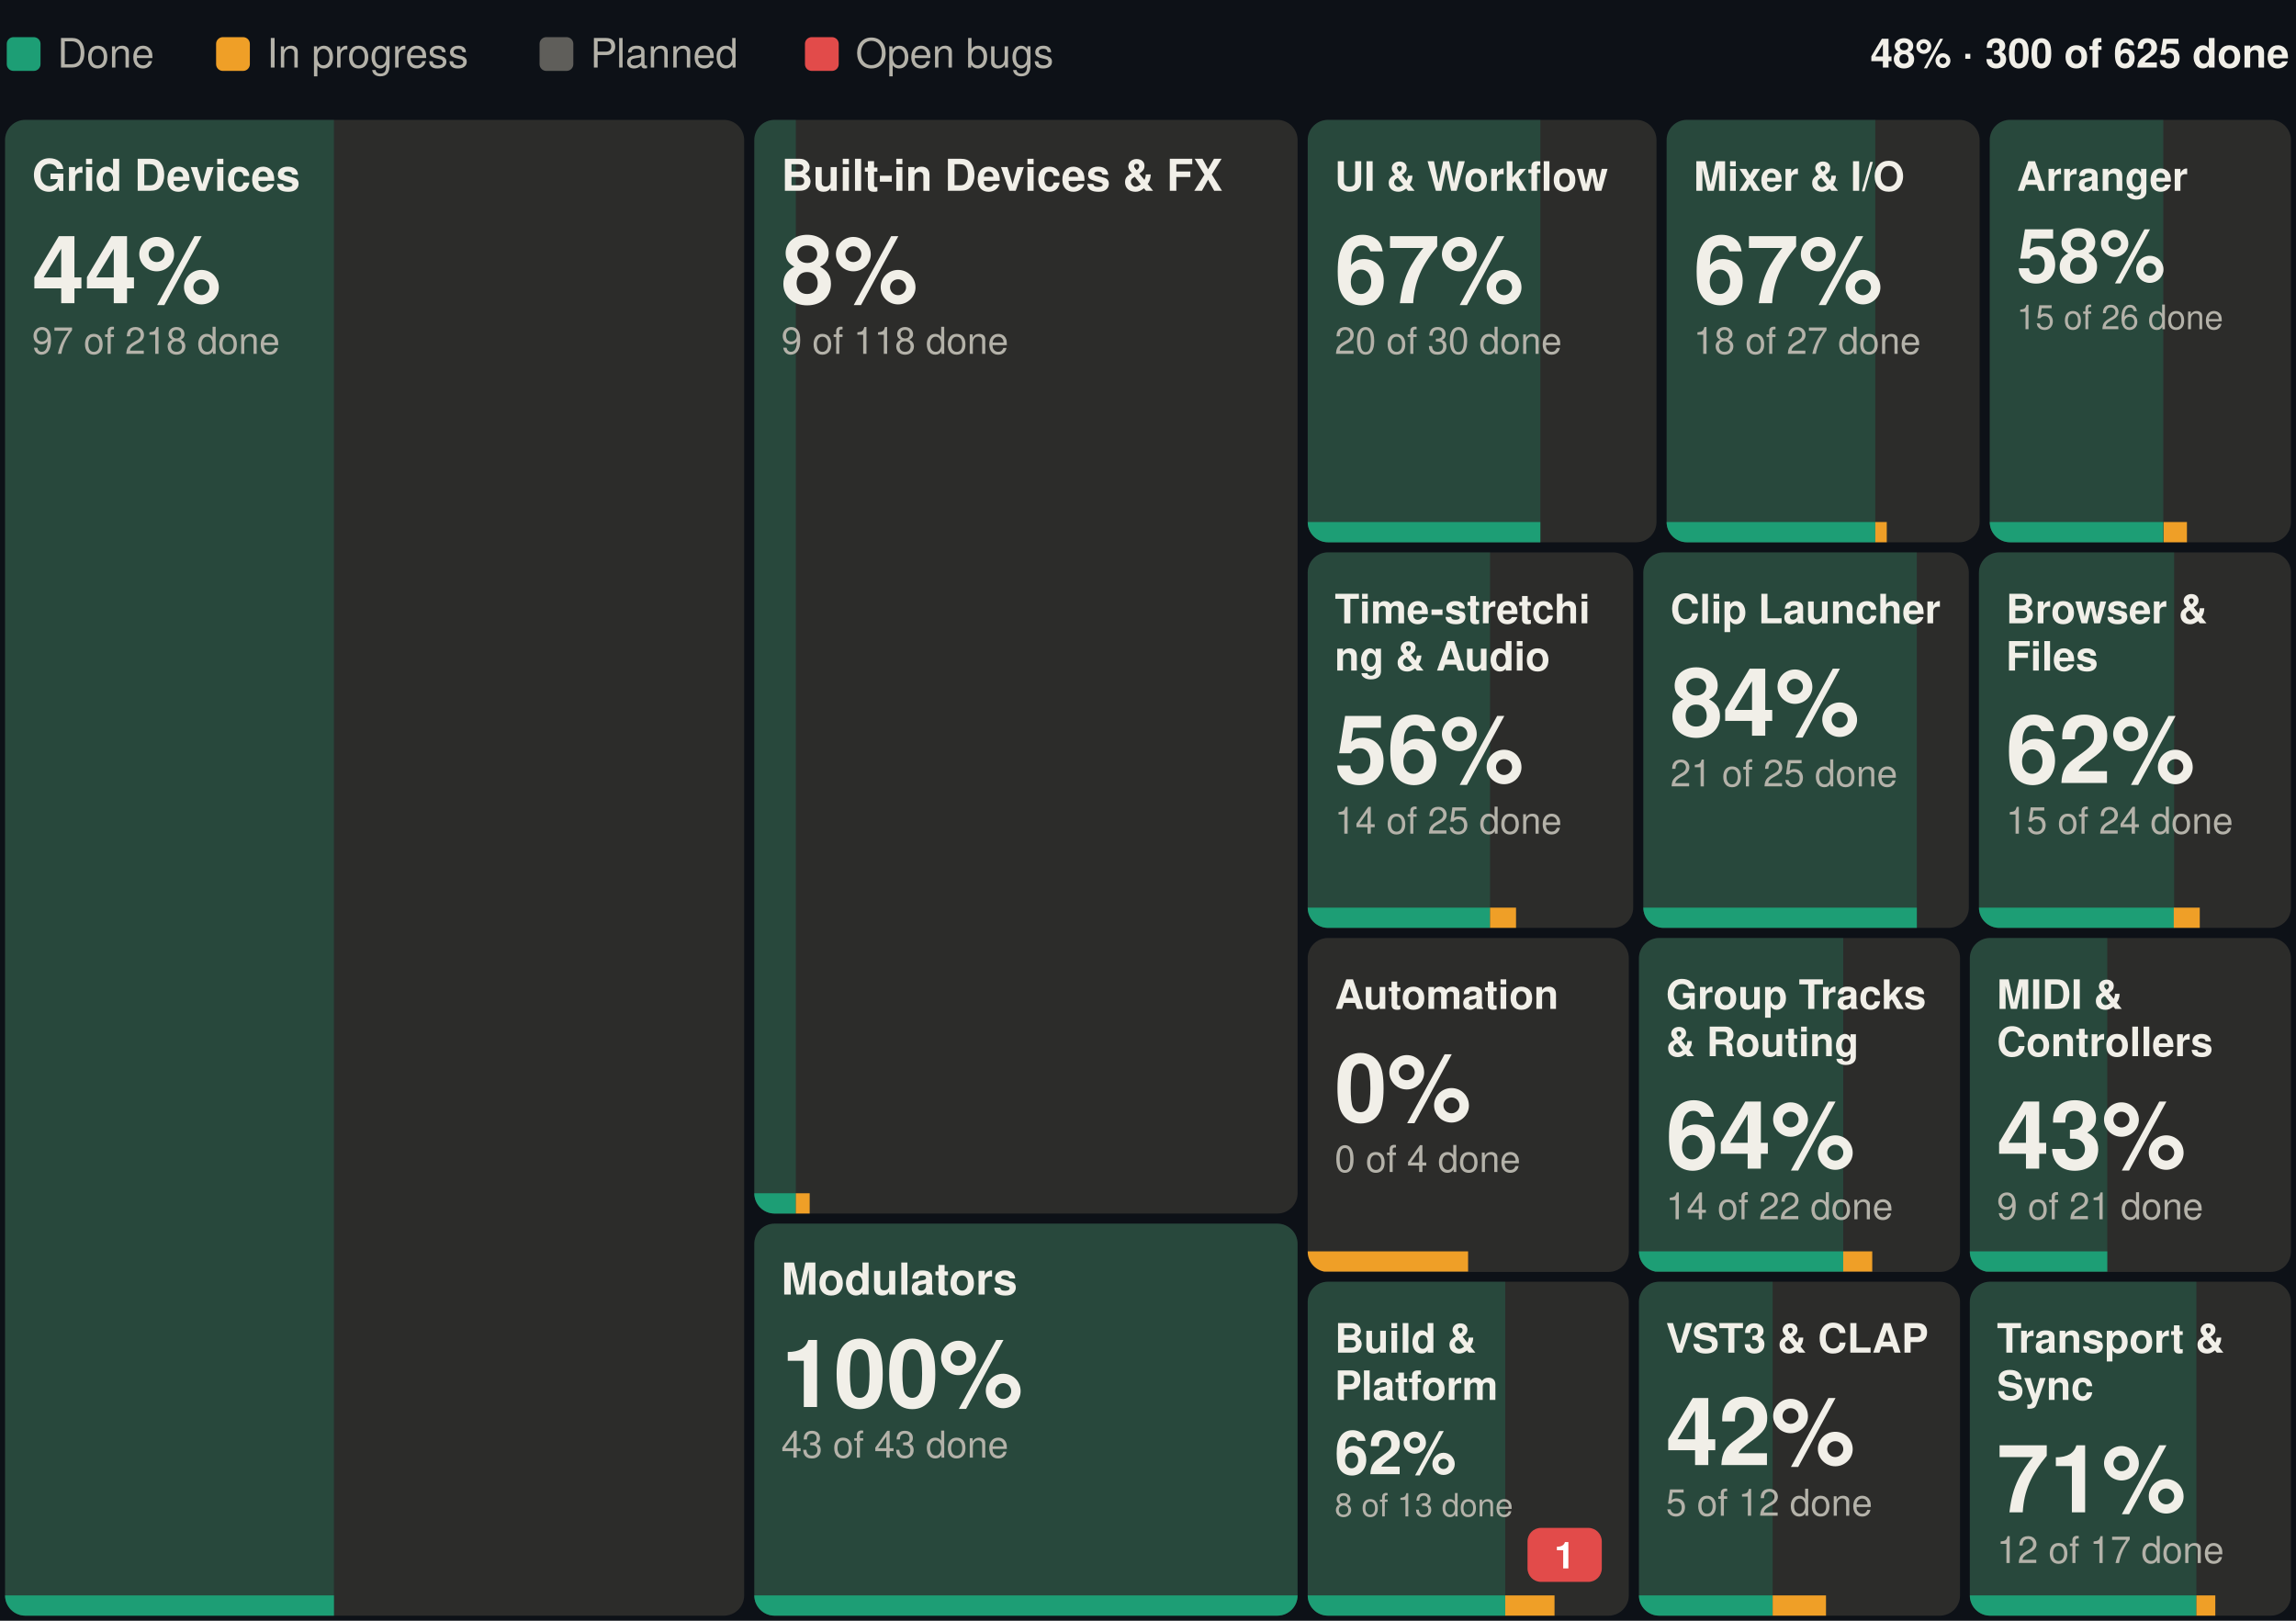
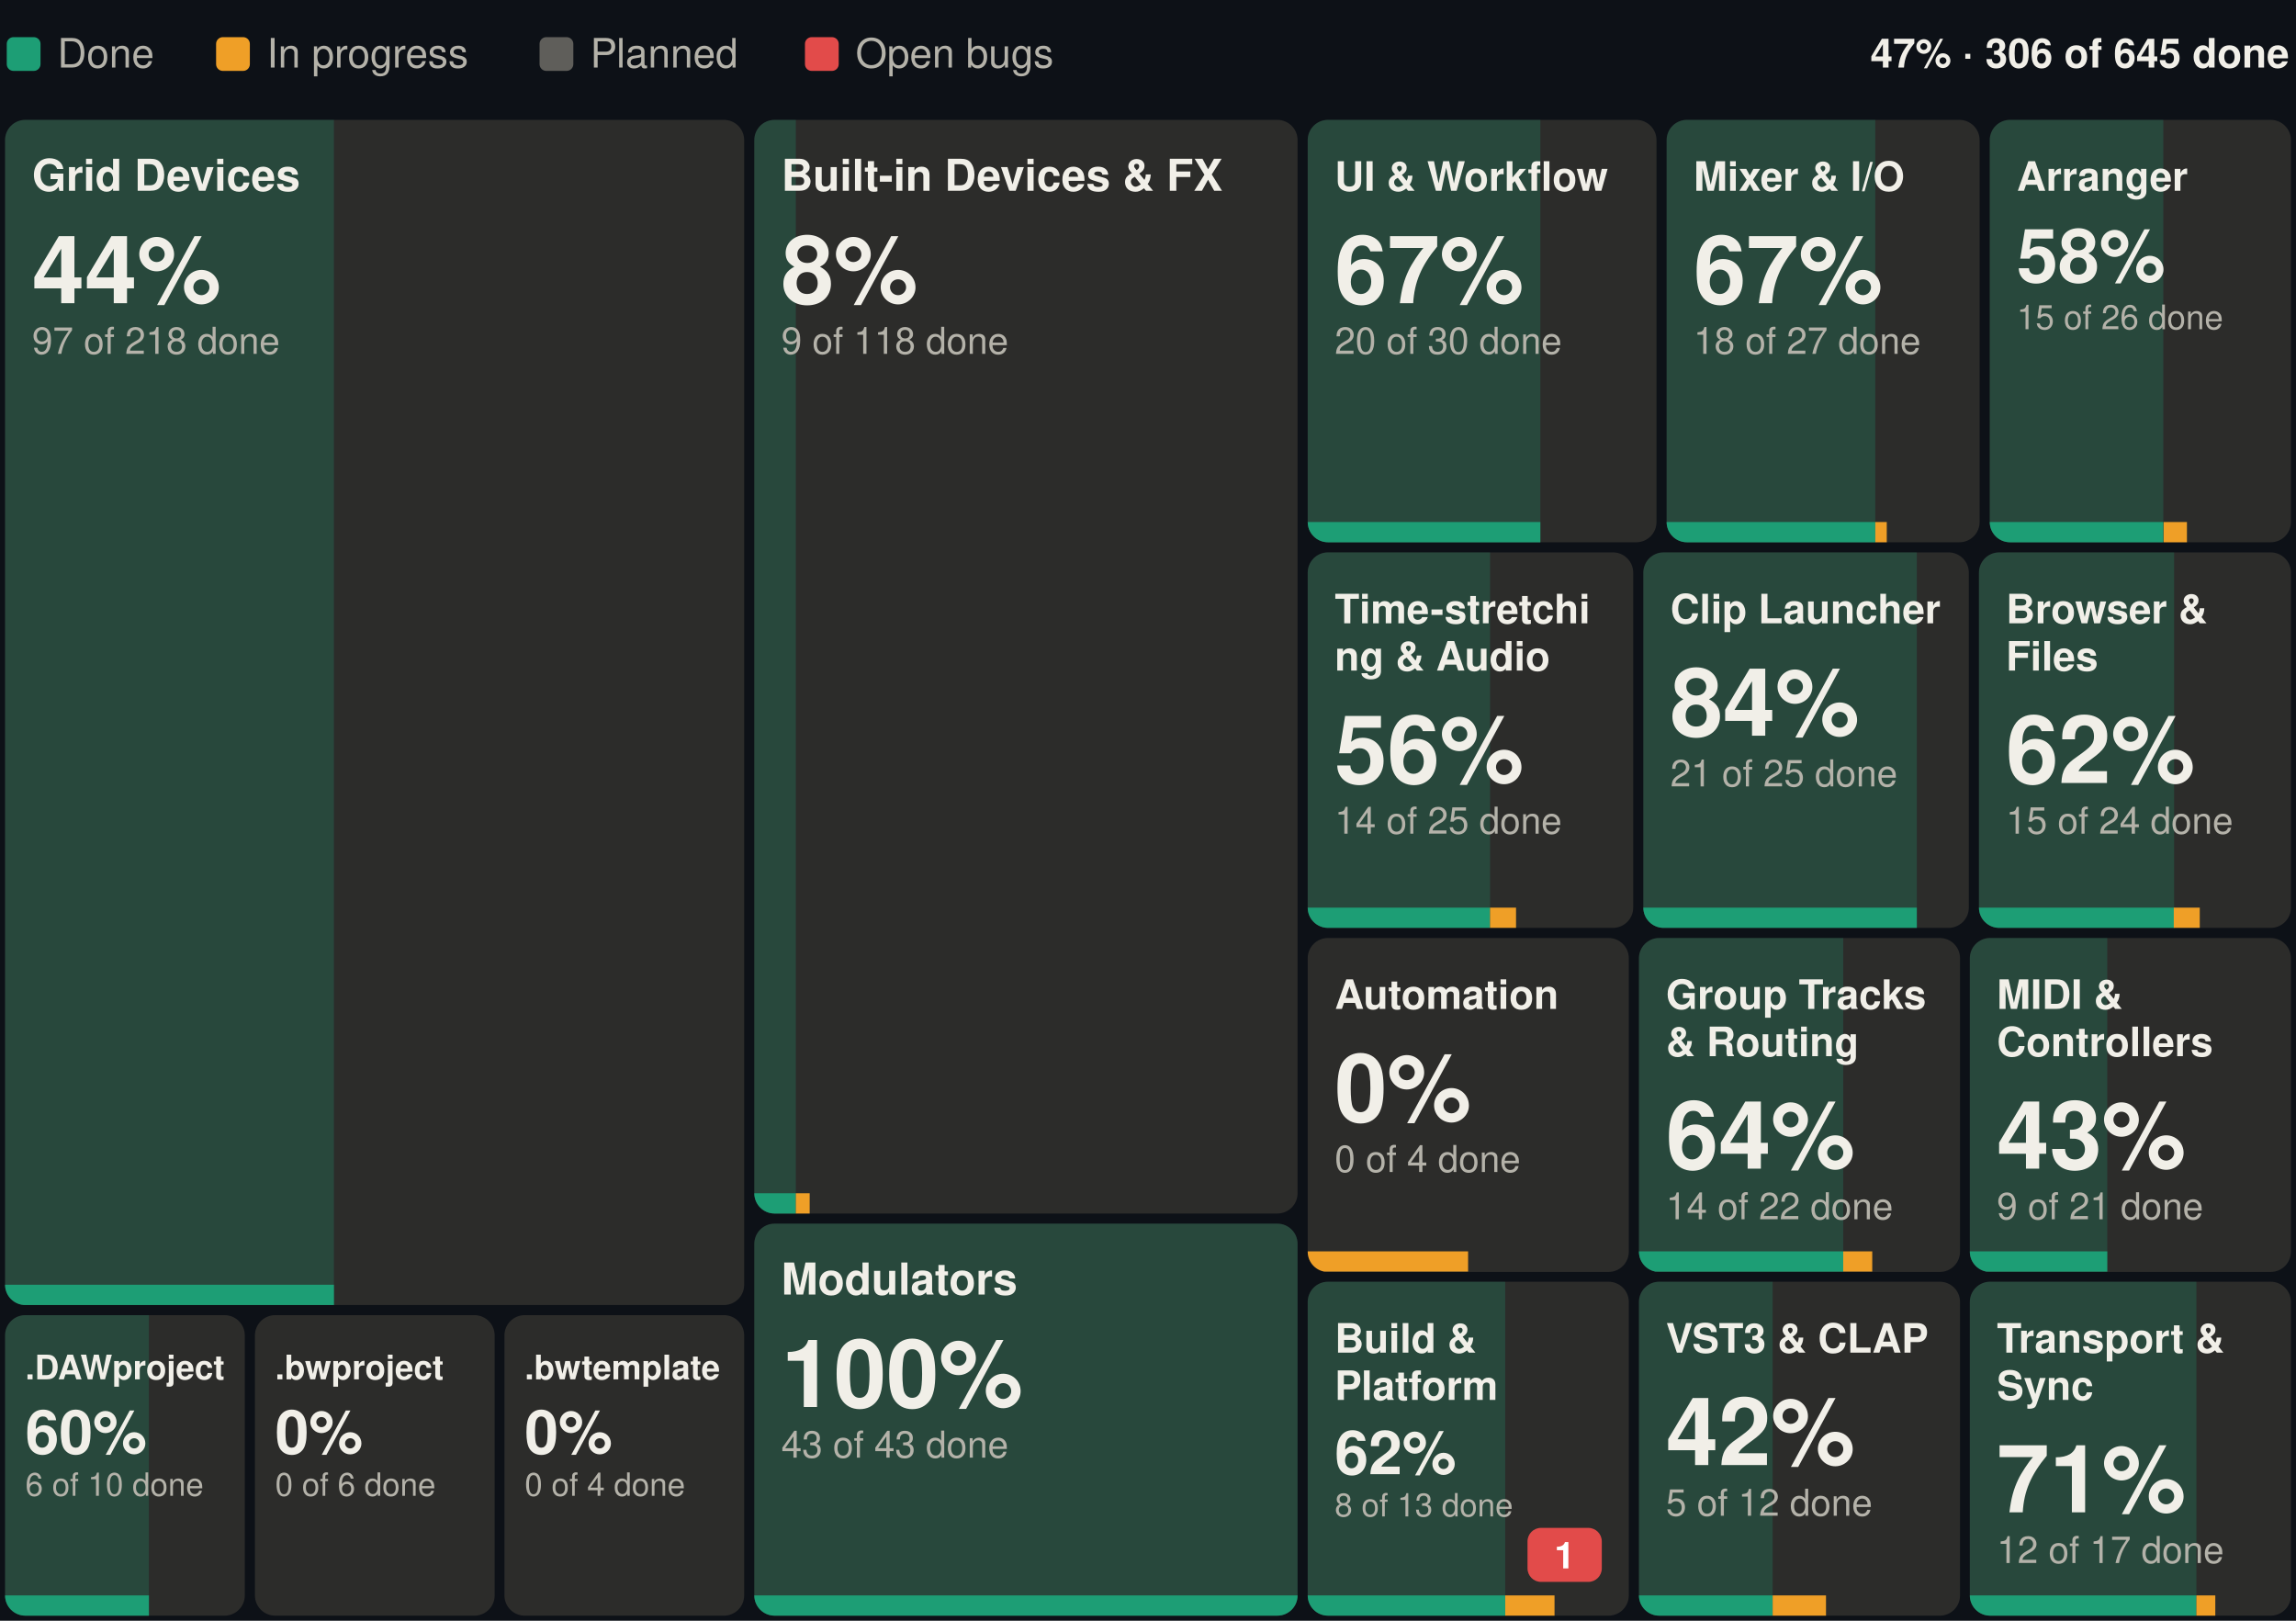
- <svg xmlns="http://www.w3.org/2000/svg" width="680" height="480" viewBox="0 0 680 480" font-family="-apple-system, BlinkMacSystemFont, 'Segoe UI', Helvetica, Arial, sans-serif" role="img" aria-label="Hikaru OpenLive vs Bitwig Studio 5.1.7: 300 of 625 features done">
+ <svg xmlns="http://www.w3.org/2000/svg" width="680" height="480" viewBox="0 0 680 480" font-family="-apple-system, BlinkMacSystemFont, 'Segoe UI', Helvetica, Arial, sans-serif" role="img" aria-label="Hikaru OpenLive vs Bitwig Studio 5.1.7: 306 of 645 features done">
  <rect width="680" height="480" fill="#0d1117" />
-   <text x="678.0" y="20.0" font-size="12" font-weight="600" text-anchor="end" fill="#F1EFE8">48% · 300 of 625 done</text>
+   <text x="678.0" y="20.0" font-size="12" font-weight="600" text-anchor="end" fill="#F1EFE8">47% · 306 of 645 done</text>
  <rect x="2.0" y="11" width="10" height="10" rx="2" fill="#1D9E75" />
  <text x="17.0" y="20.0" font-size="12" fill="#B4B2A9">Done</text>
  <rect x="64.0" y="11" width="10" height="10" rx="2" fill="#EF9F27" />
  <text x="79.0" y="20.0" font-size="12" fill="#B4B2A9">In progress</text>
  <rect x="159.8" y="11" width="10" height="10" rx="2" fill="#5F5E5A" />
  <text x="174.8" y="20.0" font-size="12" fill="#B4B2A9">Planned</text>
  <rect x="238.4" y="11" width="10" height="10" rx="2" fill="#E24B4A" />
  <text x="253.4" y="20.0" font-size="12" fill="#B4B2A9">Open bugs</text>
  <g>
    <clipPath id="b0">
      <rect x="486.7" y="163.6" width="96.4" height="111.2" rx="6" />
    </clipPath>
    <g clip-path="url(#b0)">
      <rect x="486.7" y="163.6" width="96.4" height="111.2" fill="#2C2C2A" />
      <rect x="486.7" y="163.6" width="81.0" height="111.2" fill="#1D9E75" fill-opacity="0.25" />
      <rect x="486.7" y="268.8" width="81.0" height="6" fill="#1D9E75" />
    </g>
    <text x="494.7" y="184.6" font-size="12" font-weight="600" fill="#F1EFE8">Clip Launcher</text>
    <text x="494.7" y="217.9" font-size="28" font-weight="600" fill="#F1EFE8">84%</text>
    <text x="494.7" y="232.9" font-size="11" fill="#B4B2A9">21 of 25 done</text>
  </g>
  <g>
    <clipPath id="b1">
      <rect x="589.3" y="35.5" width="89.2" height="125.1" rx="6" />
    </clipPath>
    <g clip-path="url(#b1)">
      <rect x="589.3" y="35.5" width="89.2" height="125.1" fill="#2C2C2A" />
      <rect x="589.3" y="35.5" width="51.4" height="125.1" fill="#1D9E75" fill-opacity="0.25" />
      <rect x="589.3" y="154.6" width="51.4" height="6" fill="#1D9E75" />
      <rect x="640.8" y="154.6" width="6.9" height="6" fill="#EF9F27" />
    </g>
    <text x="597.3" y="56.5" font-size="12" font-weight="600" fill="#F1EFE8">Arranger</text>
    <text x="597.3" y="83.5" font-size="22" font-weight="600" fill="#F1EFE8">58%</text>
    <text x="597.3" y="97.5" font-size="10" fill="#B4B2A9">15 of 26 done</text>
  </g>
  <g>
    <clipPath id="b2">
      <rect x="583.4" y="379.6" width="95.1" height="98.9" rx="6" />
    </clipPath>
    <g clip-path="url(#b2)">
      <rect x="583.4" y="379.6" width="95.1" height="98.9" fill="#2C2C2A" />
      <rect x="583.4" y="379.6" width="67.1" height="98.9" fill="#1D9E75" fill-opacity="0.25" />
      <rect x="583.4" y="472.5" width="67.1" height="6" fill="#1D9E75" />
      <rect x="650.5" y="472.5" width="5.6" height="6" fill="#EF9F27" />
    </g>
    <text x="591.4" y="400.6" font-size="12" font-weight="600" fill="#F1EFE8">Transport &amp;</text>
    <text x="591.4" y="414.6" font-size="12" font-weight="600" fill="#F1EFE8">Sync</text>
    <text x="591.4" y="447.9" font-size="28" font-weight="600" fill="#F1EFE8">71%</text>
    <text x="591.4" y="462.9" font-size="11" fill="#B4B2A9">12 of 17 done</text>
  </g>
  <g>
    <clipPath id="b3">
      <rect x="485.4" y="277.8" width="95.1" height="98.9" rx="6" />
    </clipPath>
    <g clip-path="url(#b3)">
      <rect x="485.4" y="277.8" width="95.1" height="98.9" fill="#2C2C2A" />
      <rect x="485.4" y="277.8" width="60.5" height="98.9" fill="#1D9E75" fill-opacity="0.25" />
      <rect x="485.4" y="370.6" width="60.5" height="6" fill="#1D9E75" />
      <rect x="545.9" y="370.6" width="8.6" height="6" fill="#EF9F27" />
    </g>
    <text x="493.4" y="298.8" font-size="12" font-weight="600" fill="#F1EFE8">Group Tracks</text>
    <text x="493.4" y="312.8" font-size="12" font-weight="600" fill="#F1EFE8">&amp; Routing</text>
    <text x="493.4" y="346.1" font-size="28" font-weight="600" fill="#F1EFE8">64%</text>
    <text x="493.4" y="361.1" font-size="11" fill="#B4B2A9">14 of 22 done</text>
  </g>
  <g>
    <clipPath id="b4">
      <rect x="387.3" y="163.6" width="96.4" height="111.2" rx="6" />
    </clipPath>
    <g clip-path="url(#b4)">
      <rect x="387.3" y="163.6" width="96.4" height="111.2" fill="#2C2C2A" />
      <rect x="387.3" y="163.6" width="54.0" height="111.2" fill="#1D9E75" fill-opacity="0.25" />
      <rect x="387.3" y="268.8" width="54.0" height="6" fill="#1D9E75" />
      <rect x="441.3" y="268.8" width="7.7" height="6" fill="#EF9F27" />
    </g>
    <text x="395.3" y="184.6" font-size="12" font-weight="600" fill="#F1EFE8">Time-stretchi</text>
    <text x="395.3" y="198.6" font-size="12" font-weight="600" fill="#F1EFE8">ng &amp; Audio</text>
    <text x="395.3" y="231.9" font-size="28" font-weight="600" fill="#F1EFE8">56%</text>
    <text x="395.3" y="246.9" font-size="11" fill="#B4B2A9">14 of 25 done</text>
  </g>
  <g>
    <clipPath id="b5">
      <rect x="223.4" y="35.5" width="160.9" height="323.9" rx="6" />
    </clipPath>
    <g clip-path="url(#b5)">
      <rect x="223.4" y="35.5" width="160.9" height="323.9" fill="#2C2C2A" />
      <rect x="223.4" y="35.5" width="12.3" height="323.9" fill="#1D9E75" fill-opacity="0.25" />
      <rect x="223.4" y="353.4" width="12.3" height="6" fill="#1D9E75" />
      <rect x="235.7" y="353.4" width="4.1" height="6" fill="#EF9F27" />
    </g>
    <text x="231.4" y="56.5" font-size="13" font-weight="600" fill="#F1EFE8">Built-in Devices &amp; FX</text>
    <text x="231.4" y="89.8" font-size="28" font-weight="600" fill="#F1EFE8">8%</text>
    <text x="231.4" y="104.8" font-size="11" fill="#B4B2A9">9 of 118 done</text>
  </g>
  <g>
    <clipPath id="b6">
      <rect x="223.4" y="362.4" width="160.9" height="116.1" rx="6" />
    </clipPath>
    <g clip-path="url(#b6)">
      <rect x="223.4" y="362.4" width="160.9" height="116.1" fill="#2C2C2A" />
      <rect x="223.4" y="362.4" width="160.9" height="116.1" fill="#1D9E75" fill-opacity="0.25" />
      <rect x="223.4" y="472.5" width="160.9" height="6" fill="#1D9E75" />
    </g>
    <text x="231.4" y="383.4" font-size="13" font-weight="600" fill="#F1EFE8">Modulators</text>
    <text x="231.4" y="416.7" font-size="28" font-weight="600" fill="#F1EFE8">100%</text>
    <text x="231.4" y="431.7" font-size="11" fill="#B4B2A9">43 of 43 done</text>
  </g>
  <g>
    <clipPath id="b7">
-       <rect x="1.5" y="35.5" width="218.9" height="443.0" rx="6" />
+       <rect x="1.5" y="35.5" width="218.9" height="351.0" rx="6" />
    </clipPath>
    <g clip-path="url(#b7)">
-       <rect x="1.5" y="35.5" width="218.9" height="443.0" fill="#2C2C2A" />
-       <rect x="1.5" y="35.5" width="97.4" height="443.0" fill="#1D9E75" fill-opacity="0.25" />
-       <rect x="1.5" y="472.5" width="97.4" height="6" fill="#1D9E75" />
+       <rect x="1.5" y="35.5" width="218.9" height="351.0" fill="#2C2C2A" />
+       <rect x="1.5" y="35.5" width="97.4" height="351.0" fill="#1D9E75" fill-opacity="0.25" />
+       <rect x="1.5" y="380.5" width="97.4" height="6" fill="#1D9E75" />
    </g>
    <text x="9.5" y="56.5" font-size="13" font-weight="600" fill="#F1EFE8">Grid Devices</text>
    <text x="9.5" y="89.8" font-size="28" font-weight="600" fill="#F1EFE8">44%</text>
    <text x="9.5" y="104.8" font-size="11" fill="#B4B2A9">97 of 218 done</text>
  </g>
  <g>
    <clipPath id="b8">
      <rect x="493.6" y="35.5" width="92.7" height="125.1" rx="6" />
    </clipPath>
    <g clip-path="url(#b8)">
      <rect x="493.6" y="35.5" width="92.7" height="125.1" fill="#2C2C2A" />
      <rect x="493.6" y="35.5" width="61.8" height="125.1" fill="#1D9E75" fill-opacity="0.25" />
      <rect x="493.6" y="154.6" width="61.8" height="6" fill="#1D9E75" />
      <rect x="555.4" y="154.6" width="3.4" height="6" fill="#EF9F27" />
    </g>
    <text x="501.6" y="56.5" font-size="12" font-weight="600" fill="#F1EFE8">Mixer &amp; I/O</text>
    <text x="501.6" y="89.8" font-size="28" font-weight="600" fill="#F1EFE8">67%</text>
    <text x="501.6" y="104.8" font-size="11" fill="#B4B2A9">18 of 27 done</text>
  </g>
  <g>
    <clipPath id="b9">
      <rect x="586.1" y="163.6" width="92.4" height="111.2" rx="6" />
    </clipPath>
    <g clip-path="url(#b9)">
      <rect x="586.1" y="163.6" width="92.4" height="111.2" fill="#2C2C2A" />
      <rect x="586.1" y="163.6" width="57.8" height="111.2" fill="#1D9E75" fill-opacity="0.25" />
      <rect x="586.1" y="268.8" width="57.8" height="6" fill="#1D9E75" />
      <rect x="643.8" y="268.8" width="7.7" height="6" fill="#EF9F27" />
    </g>
    <text x="594.1" y="184.6" font-size="12" font-weight="600" fill="#F1EFE8">Browser &amp;</text>
    <text x="594.1" y="198.6" font-size="12" font-weight="600" fill="#F1EFE8">Files</text>
    <text x="594.1" y="231.9" font-size="28" font-weight="600" fill="#F1EFE8">62%</text>
    <text x="594.1" y="246.9" font-size="11" fill="#B4B2A9">15 of 24 done</text>
  </g>
  <g>
    <clipPath id="b10">
      <rect x="583.4" y="277.8" width="95.1" height="98.9" rx="6" />
    </clipPath>
    <g clip-path="url(#b10)">
      <rect x="583.4" y="277.8" width="95.1" height="98.9" fill="#2C2C2A" />
      <rect x="583.4" y="277.8" width="40.7" height="98.9" fill="#1D9E75" fill-opacity="0.25" />
      <rect x="583.4" y="370.6" width="40.7" height="6" fill="#1D9E75" />
    </g>
    <text x="591.4" y="298.8" font-size="12" font-weight="600" fill="#F1EFE8">MIDI &amp;</text>
    <text x="591.4" y="312.8" font-size="12" font-weight="600" fill="#F1EFE8">Controllers</text>
    <text x="591.4" y="346.1" font-size="28" font-weight="600" fill="#F1EFE8">43%</text>
    <text x="591.4" y="361.1" font-size="11" fill="#B4B2A9">9 of 21 done</text>
  </g>
  <g>
    <clipPath id="b11">
      <rect x="387.3" y="35.5" width="103.3" height="125.1" rx="6" />
    </clipPath>
    <g clip-path="url(#b11)">
      <rect x="387.3" y="35.5" width="103.3" height="125.1" fill="#2C2C2A" />
      <rect x="387.3" y="35.5" width="68.9" height="125.1" fill="#1D9E75" fill-opacity="0.25" />
      <rect x="387.3" y="154.6" width="68.9" height="6" fill="#1D9E75" />
    </g>
    <text x="395.3" y="56.5" font-size="12" font-weight="600" fill="#F1EFE8">UI &amp; Workflow</text>
    <text x="395.3" y="89.8" font-size="28" font-weight="600" fill="#F1EFE8">67%</text>
    <text x="395.3" y="104.8" font-size="11" fill="#B4B2A9">20 of 30 done</text>
  </g>
  <g>
    <clipPath id="b12">
      <rect x="387.3" y="379.6" width="95.1" height="98.9" rx="6" />
    </clipPath>
    <g clip-path="url(#b12)">
      <rect x="387.3" y="379.6" width="95.1" height="98.9" fill="#2C2C2A" />
      <rect x="387.3" y="379.6" width="58.5" height="98.9" fill="#1D9E75" fill-opacity="0.25" />
      <rect x="387.3" y="472.5" width="58.5" height="6" fill="#1D9E75" />
      <rect x="445.8" y="472.5" width="14.6" height="6" fill="#EF9F27" />
    </g>
    <text x="395.3" y="400.6" font-size="12" font-weight="600" fill="#F1EFE8">Build &amp;</text>
    <text x="395.3" y="414.6" font-size="12" font-weight="600" fill="#F1EFE8">Platform</text>
    <text x="395.3" y="436.6" font-size="18" font-weight="600" fill="#F1EFE8">62%</text>
    <text x="395.3" y="449.1" font-size="9.5" fill="#B4B2A9">8 of 13 done</text>
    <rect x="452.4" y="452.5" width="22.0" height="16.0" rx="4" fill="#E24B4A" />
    <text x="463.4" y="464.5" font-size="11" font-weight="600" text-anchor="middle" fill="#ffffff">1</text>
  </g>
  <g>
    <clipPath id="b13">
      <rect x="485.4" y="379.6" width="95.1" height="98.9" rx="6" />
    </clipPath>
    <g clip-path="url(#b13)">
      <rect x="485.4" y="379.6" width="95.1" height="98.9" fill="#2C2C2A" />
      <rect x="485.4" y="379.6" width="39.6" height="98.9" fill="#1D9E75" fill-opacity="0.25" />
      <rect x="485.4" y="472.5" width="39.6" height="6" fill="#1D9E75" />
      <rect x="525.0" y="472.5" width="15.8" height="6" fill="#EF9F27" />
    </g>
    <text x="493.4" y="400.6" font-size="12" font-weight="600" fill="#F1EFE8">VST3 &amp; CLAP</text>
    <text x="493.4" y="433.9" font-size="28" font-weight="600" fill="#F1EFE8">42%</text>
    <text x="493.4" y="448.9" font-size="11" fill="#B4B2A9">5 of 12 done</text>
  </g>
  <g>
    <clipPath id="b14">
      <rect x="387.3" y="277.8" width="95.1" height="98.9" rx="6" />
    </clipPath>
    <g clip-path="url(#b14)">
      <rect x="387.3" y="277.8" width="95.1" height="98.9" fill="#2C2C2A" />
      <rect x="387.3" y="370.6" width="47.5" height="6" fill="#EF9F27" />
    </g>
    <text x="395.3" y="298.8" font-size="12" font-weight="600" fill="#F1EFE8">Automation</text>
    <text x="395.3" y="332.1" font-size="28" font-weight="600" fill="#F1EFE8">0%</text>
    <text x="395.3" y="347.1" font-size="11" fill="#B4B2A9">0 of 4 done</text>
  </g>
+   <g>
+     <clipPath id="b15">
+       <rect x="1.5" y="389.5" width="71.0" height="89.0" rx="6" />
+     </clipPath>
+     <g clip-path="url(#b15)">
+       <rect x="1.5" y="389.5" width="71.0" height="89.0" fill="#2C2C2A" />
+       <rect x="1.5" y="389.5" width="42.6" height="89.0" fill="#1D9E75" fill-opacity="0.25" />
+       <rect x="1.5" y="472.5" width="42.6" height="6" fill="#1D9E75" />
+     </g>
+     <text x="7.5" y="408.5" font-size="10" font-weight="600" fill="#F1EFE8">.DAWproject</text>
+     <text x="7.5" y="430.5" font-size="18" font-weight="600" fill="#F1EFE8">60%</text>
+     <text x="7.5" y="443.0" font-size="9.5" fill="#B4B2A9">6 of 10 done</text>
+   </g>
+   <g>
+     <clipPath id="b16">
+       <rect x="75.5" y="389.5" width="71.0" height="89.0" rx="6" />
+     </clipPath>
+     <g clip-path="url(#b16)">
+       <rect x="75.5" y="389.5" width="71.0" height="89.0" fill="#2C2C2A" />
+     </g>
+     <text x="81.5" y="408.5" font-size="10" font-weight="600" fill="#F1EFE8">.bwproject</text>
+     <text x="81.5" y="430.5" font-size="18" font-weight="600" fill="#F1EFE8">0%</text>
+     <text x="81.5" y="443.0" font-size="9.5" fill="#B4B2A9">0 of 6 done</text>
+   </g>
+   <g>
+     <clipPath id="b17">
+       <rect x="149.4" y="389.5" width="71.0" height="89.0" rx="6" />
+     </clipPath>
+     <g clip-path="url(#b17)">
+       <rect x="149.4" y="389.5" width="71.0" height="89.0" fill="#2C2C2A" />
+     </g>
+     <text x="155.4" y="408.5" font-size="10" font-weight="600" fill="#F1EFE8">.bwtemplate</text>
+     <text x="155.4" y="430.5" font-size="18" font-weight="600" fill="#F1EFE8">0%</text>
+     <text x="155.4" y="443.0" font-size="9.5" fill="#B4B2A9">0 of 4 done</text>
+   </g>
</svg>
